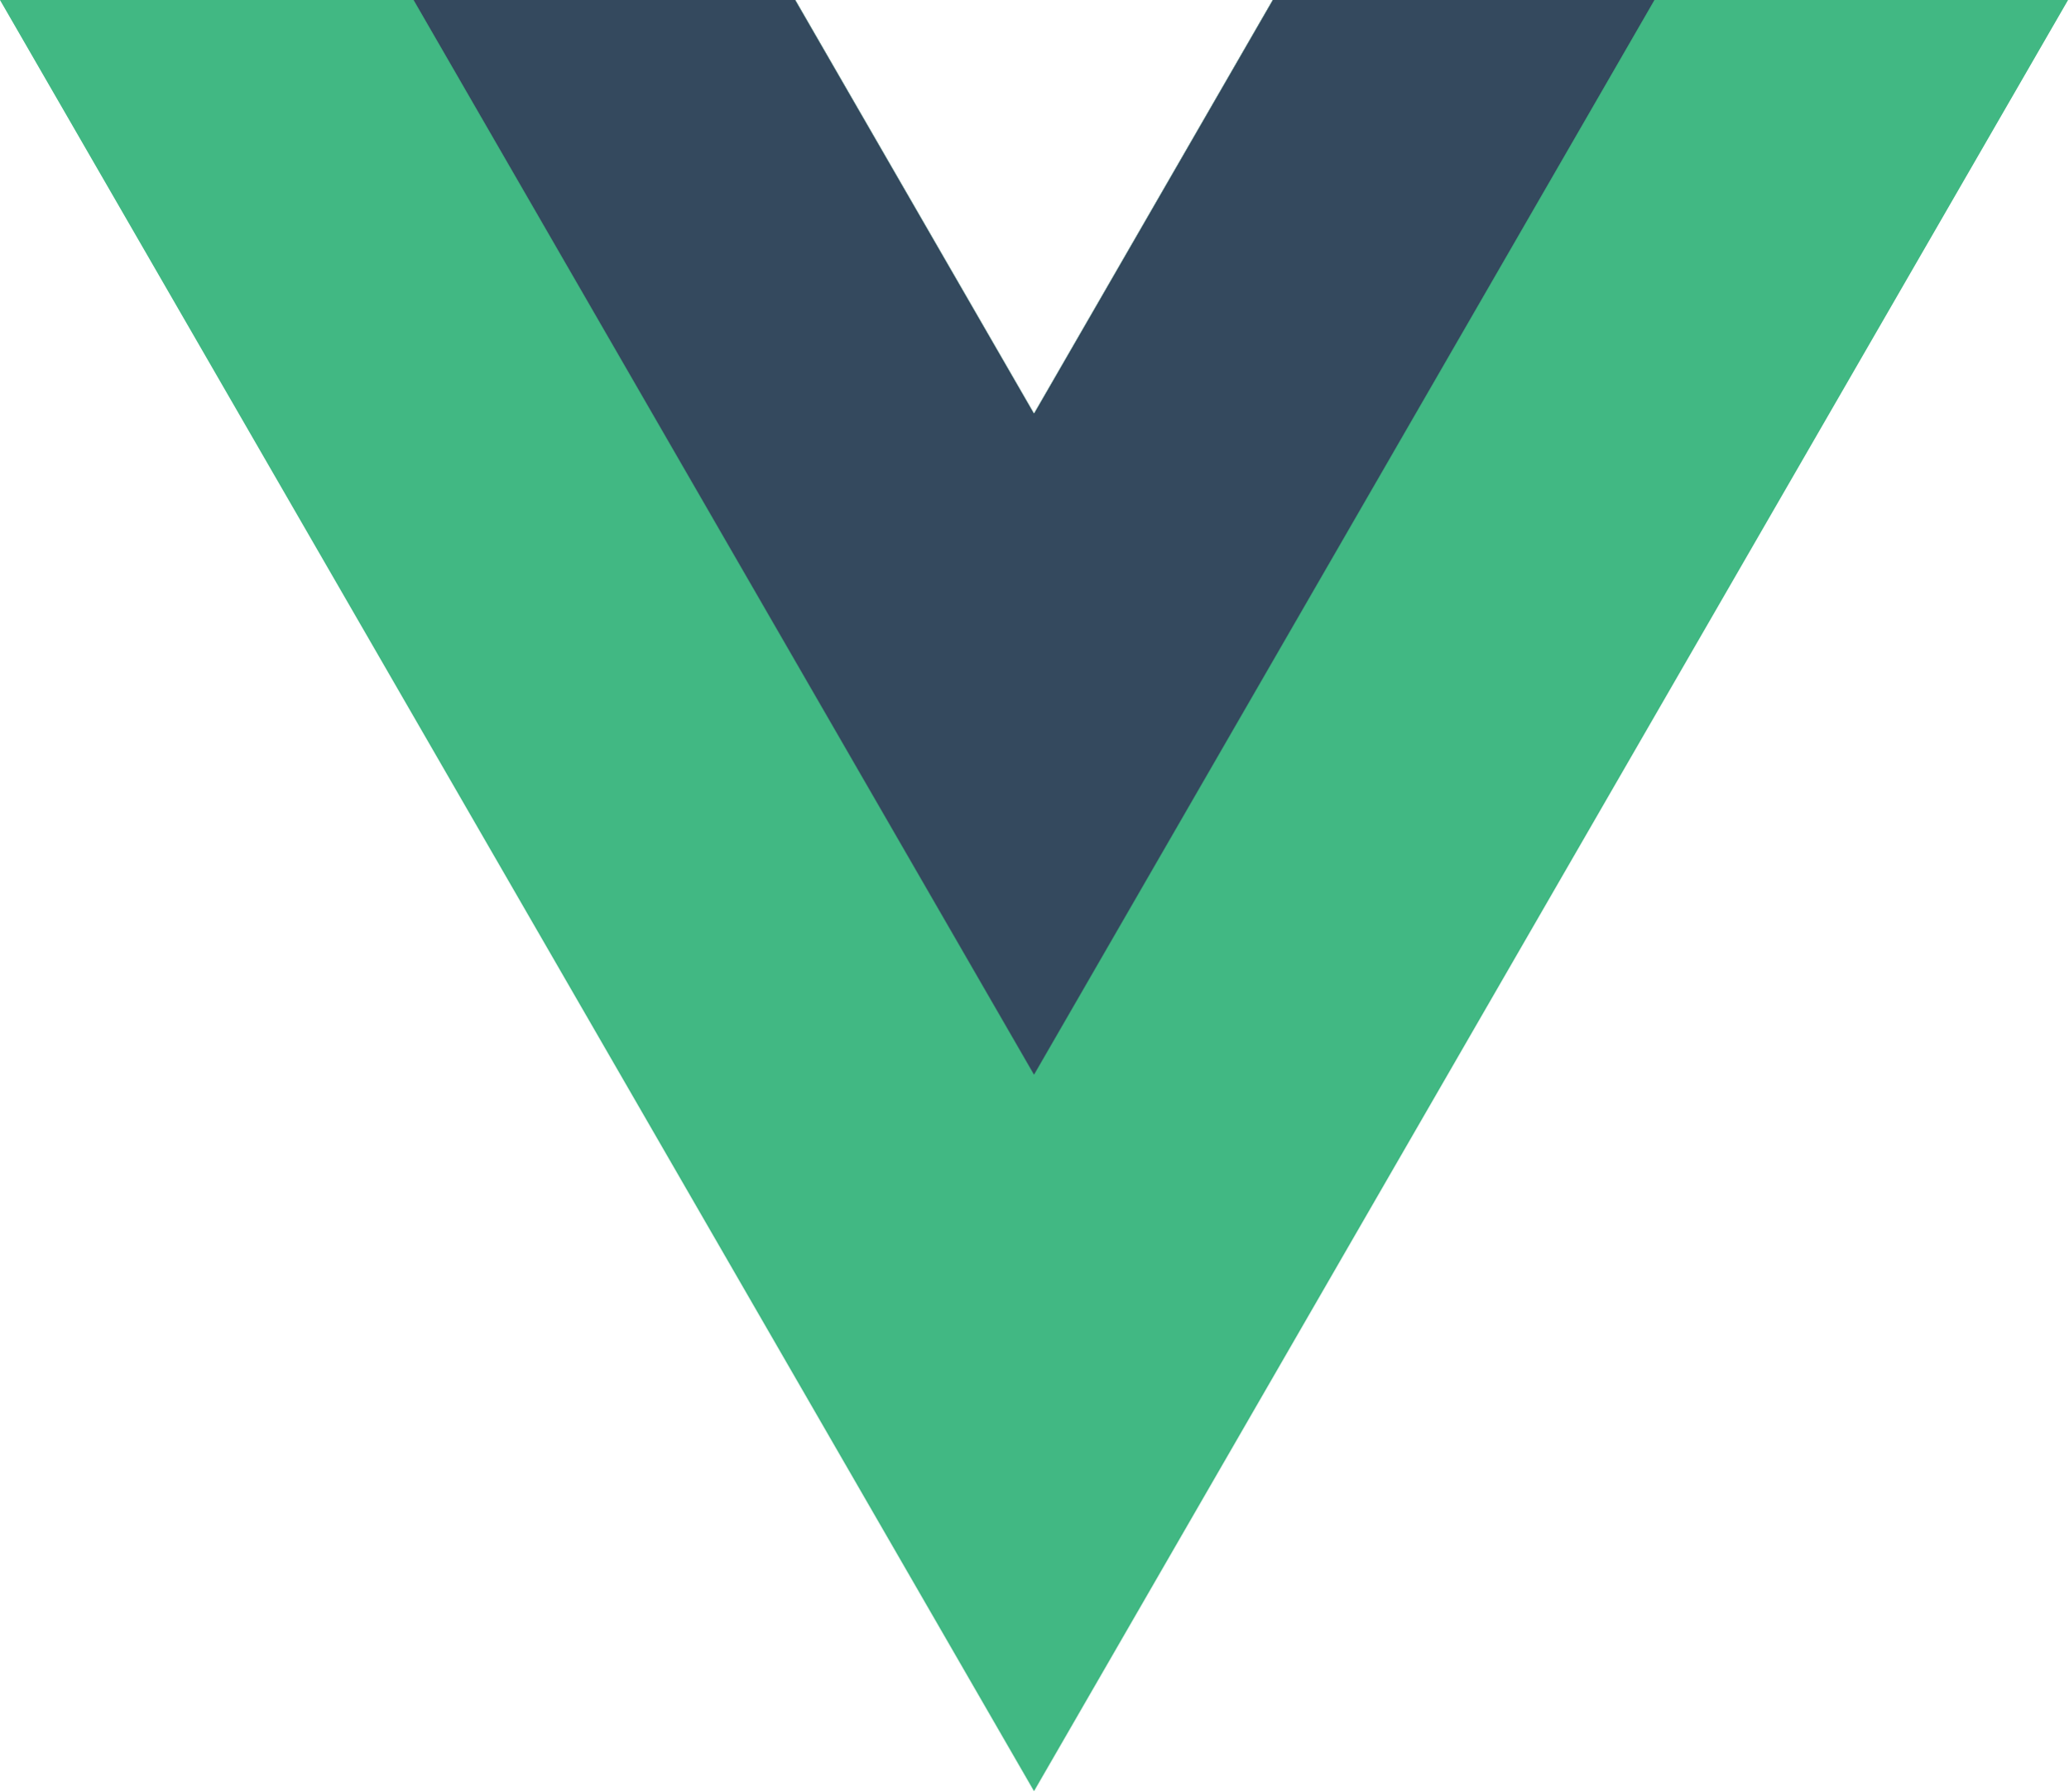
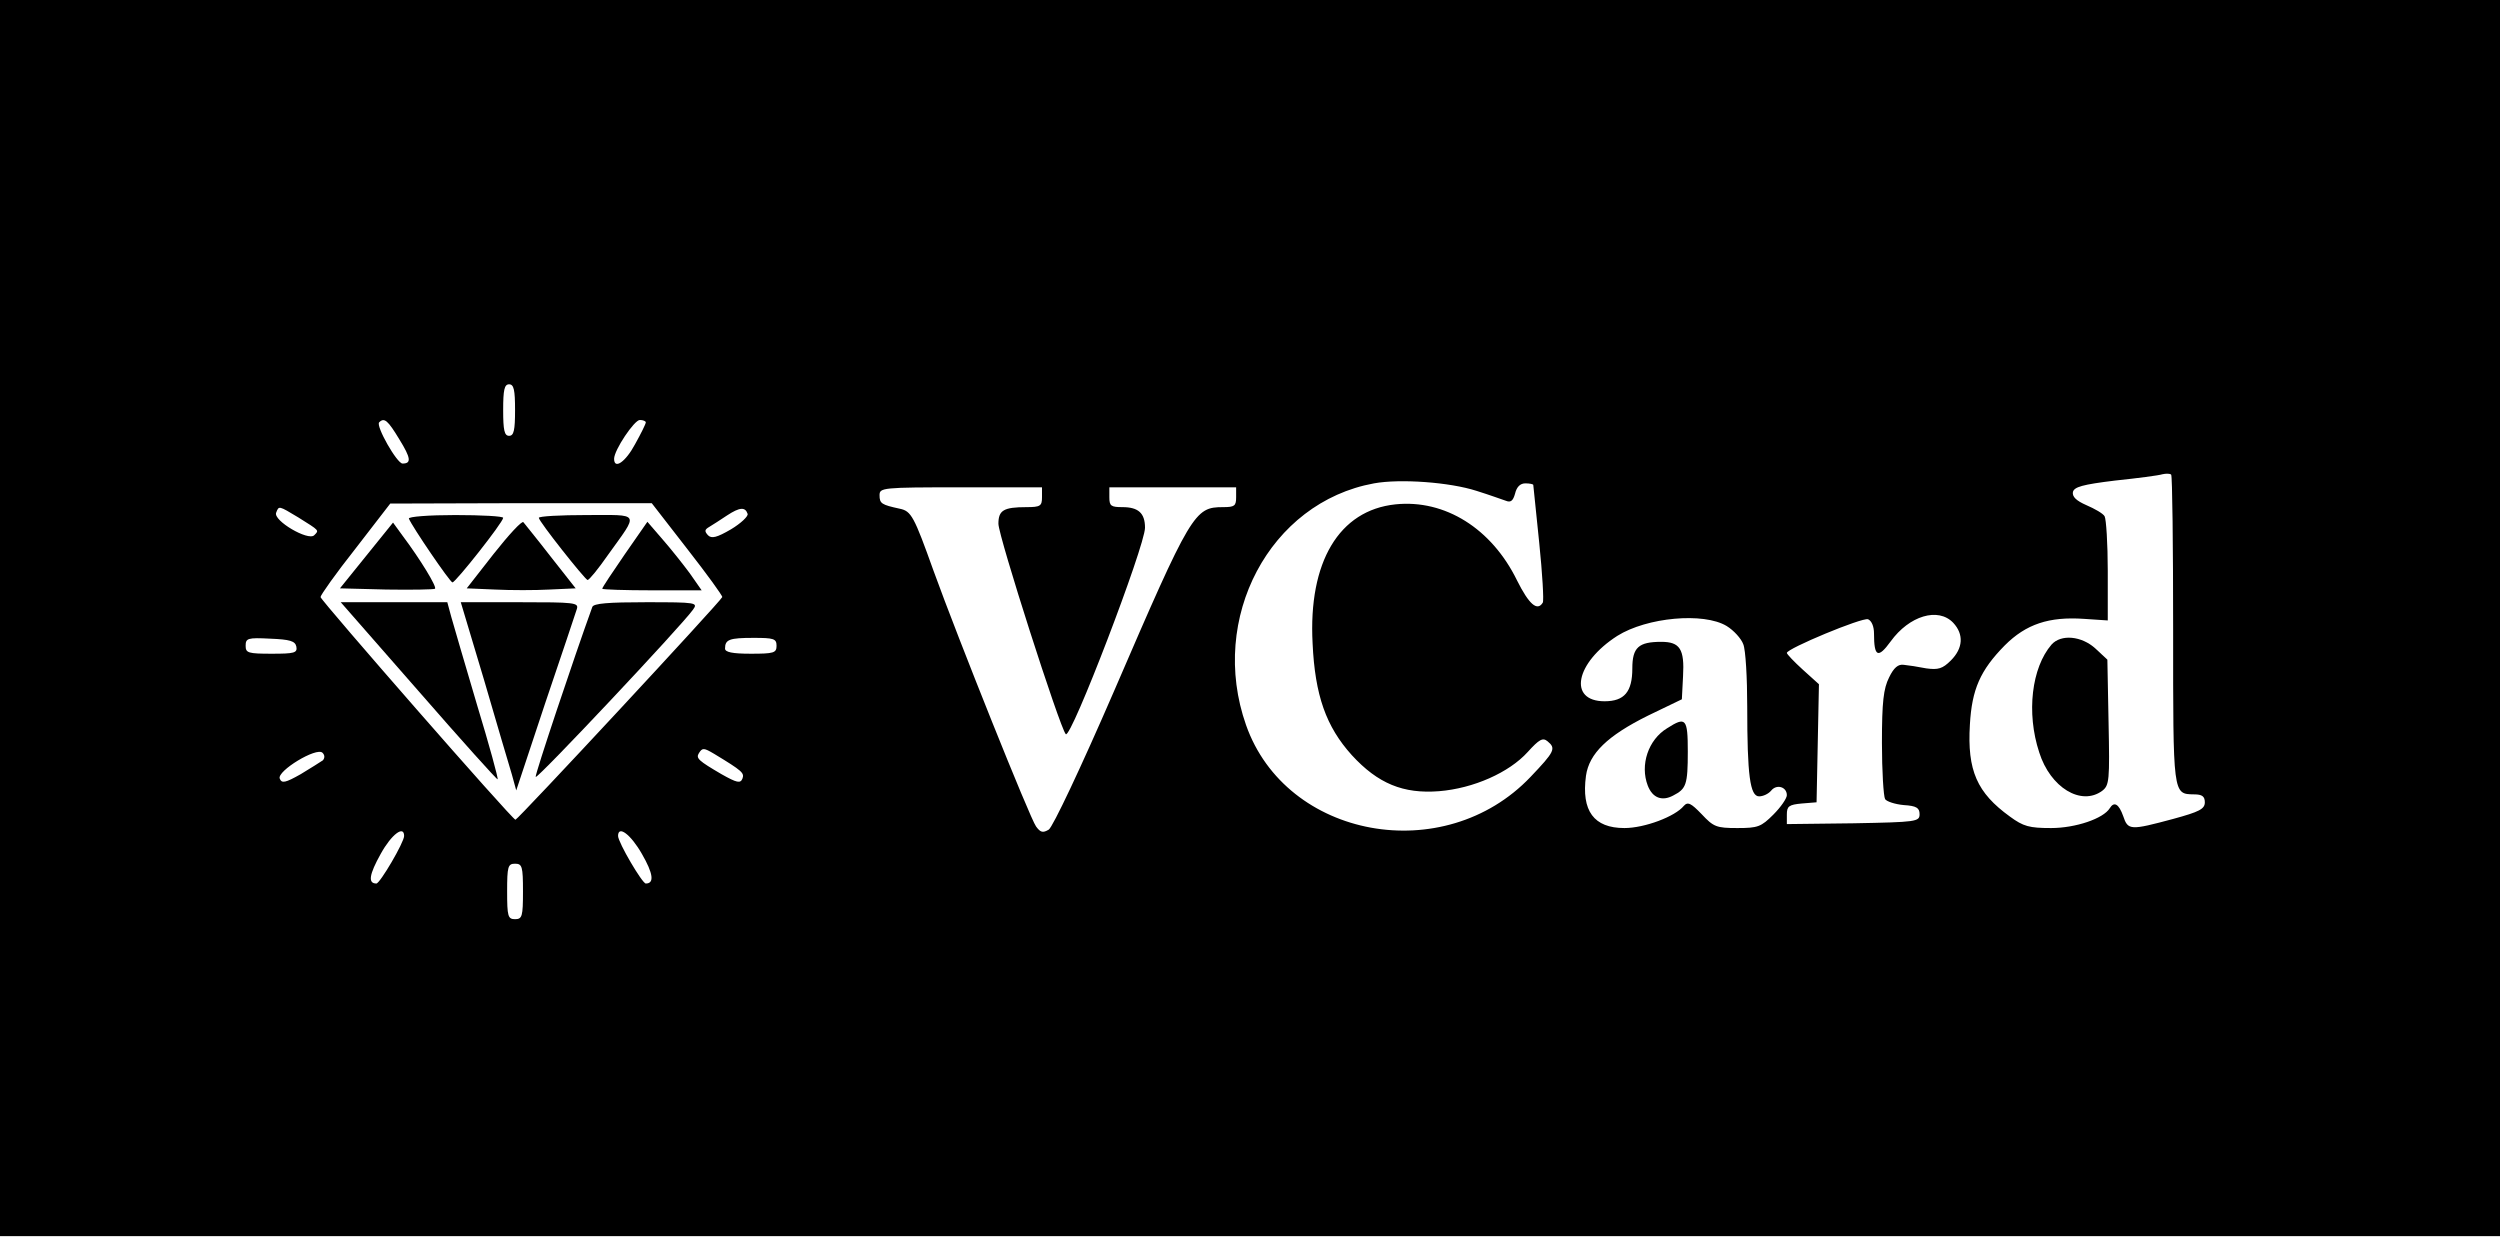
- <svg xmlns="http://www.w3.org/2000/svg" viewBox="0 0 261.76 226.69">
-   <path d="M161.096.001l-30.225 52.351L100.647.001H-.005l130.877 226.688L261.749.001z" fill="#41b883" />
-   <path d="M161.096.001l-30.225 52.351L100.647.001H52.346l78.526 136.01L209.398.001z" fill="#34495e" />
+ <svg xmlns="http://www.w3.org/2000/svg" version="1.0" width="631pt" height="312pt" viewBox="0 0 631 312" preserveAspectRatio="xMidYMid meet">
+   <g transform="translate(0,312) scale(0.1,-0.1)" fill="#000000" stroke="none">
+     <path d="M0 1560 l0 -1560 3155 0 3155 0 0 1560 0 1560 -3155 0 -3155 0 0 -1560z m1300 525 c0 -51 -3 -65 -15 -65 -12 0 -15 14 -15 65 0 51 3 65 15 65 12 0 15 -14 15 -65z m-292 -74 c29 -47 31 -61 8 -61 -14 0 -68 95 -59 104 13 13 22 5 51 -43z m622 43 c0 -4 -12 -28 -27 -55 -24 -45 -53 -65 -53 -37 0 22 51 98 65 98 8 0 15 -3 15 -6z m3855 -524 c0 -419 -1 -414 53 -415 20 0 27 -5 27 -20 0 -17 -14 -24 -80 -42 -108 -29 -114 -29 -126 7 -11 31 -23 38 -34 20 -16 -26 -86 -50 -148 -50 -55 0 -70 4 -104 29 -83 60 -108 116 -101 232 5 89 26 137 88 200 54 54 112 73 200 67 l60 -4 0 125 c0 69 -4 131 -8 138 -4 7 -25 19 -46 28 -25 11 -36 21 -34 33 3 13 24 19 106 29 57 6 111 13 120 16 9 2 19 2 22 -1 3 -2 5 -179 5 -392z m-1758 351 c32 -10 65 -22 74 -25 12 -5 18 0 23 18 4 17 13 26 26 26 11 0 20 -2 20 -4 0 -2 7 -68 15 -146 8 -78 12 -146 9 -151 -14 -23 -35 -4 -65 56 -64 131 -182 205 -307 192 -142 -15 -220 -145 -209 -351 6 -131 34 -210 99 -282 66 -72 130 -98 220 -91 87 7 177 47 224 99 29 32 38 37 50 27 22 -18 18 -26 -43 -90 -218 -229 -617 -156 -718 131 -95 270 60 562 323 610 66 12 191 3 259 -19z m-1097 -16 c0 -22 -4 -25 -39 -25 -58 0 -71 -8 -71 -42 0 -31 155 -515 170 -531 13 -14 200 475 200 521 0 37 -17 52 -57 52 -29 0 -33 3 -33 25 l0 25 160 0 160 0 0 -25 c0 -22 -4 -25 -33 -25 -72 0 -80 -12 -275 -464 -84 -194 -155 -344 -165 -350 -15 -9 -21 -7 -32 8 -15 20 -196 472 -259 646 -49 137 -56 150 -85 156 -46 10 -51 13 -51 34 0 19 6 20 205 20 l205 0 0 -25z m-895 -131 c50 -64 89 -118 88 -121 -3 -10 -517 -563 -522 -562 -8 0 -490 552 -492 562 0 5 39 60 88 122 l88 114 330 1 330 0 90 -116z m-982 80 c54 -34 53 -32 40 -45 -15 -15 -104 37 -96 57 7 18 6 18 56 -12z m1134 9 c2 -6 -17 -24 -42 -39 -36 -21 -49 -24 -58 -15 -9 10 -9 14 3 21 8 5 29 18 45 29 32 21 46 22 52 4z m3043 -275 c27 -29 25 -64 -6 -95 -21 -21 -32 -24 -62 -20 -20 4 -46 8 -57 9 -14 2 -25 -7 -37 -32 -14 -28 -18 -61 -18 -165 0 -71 4 -135 8 -142 4 -6 25 -13 47 -15 32 -2 40 -7 40 -23 0 -19 -8 -20 -167 -23 l-168 -2 0 24 c0 21 5 25 38 28 l37 3 3 149 3 149 -41 37 c-22 20 -40 39 -40 42 0 11 190 90 205 85 9 -4 15 -18 15 -36 0 -59 10 -64 42 -20 47 65 120 87 158 47z m-572 -8 c18 -11 37 -32 42 -46 6 -14 10 -85 10 -158 0 -173 7 -226 30 -226 10 0 23 6 30 14 14 18 40 10 40 -11 0 -8 -15 -30 -34 -49 -31 -31 -39 -34 -91 -34 -53 0 -60 3 -90 35 -27 28 -35 32 -45 21 -22 -27 -99 -56 -150 -56 -77 0 -109 43 -97 132 8 56 54 101 157 152 l85 41 3 58 c4 69 -8 87 -55 87 -57 0 -73 -14 -73 -67 0 -59 -20 -83 -70 -83 -93 0 -74 97 32 165 75 47 218 60 276 25z m-3610 -52 c3 -16 -5 -18 -62 -18 -60 0 -66 2 -66 20 0 19 5 21 62 18 50 -2 63 -6 66 -20z m1212 2 c0 -18 -7 -20 -65 -20 -47 0 -65 4 -65 13 0 23 11 27 72 27 51 0 58 -2 58 -20z m-1145 -289 c-6 -4 -31 -20 -56 -35 -39 -22 -48 -24 -53 -11 -7 19 93 80 108 65 6 -6 6 -13 1 -19z m988 16 c71 -43 76 -48 71 -62 -5 -13 -14 -11 -53 11 -58 34 -65 40 -57 53 9 14 12 14 39 -2z m-783 -207 c0 -16 -61 -120 -70 -120 -22 0 -18 23 11 75 27 49 59 73 59 45z m600 -45 c29 -50 32 -75 10 -75 -9 0 -70 104 -70 120 0 28 32 4 60 -45z m-300 -95 c0 -63 -2 -70 -20 -70 -18 0 -20 7 -20 70 0 63 2 70 20 70 18 0 20 -7 20 -70z" />
+     <path d="M5178 1493 c-50 -58 -64 -172 -31 -272 28 -89 106 -136 159 -97 18 14 19 26 16 173 l-3 158 -30 28 c-35 32 -87 37 -111 10z" />
+     <path d="M1032 1811 c8 -20 104 -161 110 -161 8 0 128 152 128 163 0 4 -54 7 -121 7 -66 0 -119 -4 -117 -9z" />
+     <path d="M1360 1813 c0 -9 115 -154 123 -157 4 0 27 28 52 64 78 109 83 100 -55 100 -66 0 -120 -3 -120 -7z" />
+     <path d="M1246 1722 l-68 -87 71 -3 c40 -2 102 -2 138 0 l66 3 -63 80 c-34 44 -66 83 -69 87 -4 4 -37 -32 -75 -80z" />
+     <path d="M925 1718 l-67 -83 117 -3 c65 -1 120 0 123 2 5 5 -37 74 -82 134 l-24 33 -67 -83z" />
+     <path d="M1577 1721 c-31 -45 -57 -84 -57 -87 0 -2 57 -4 126 -4 l125 0 -30 43 c-17 23 -48 62 -69 86 l-38 44 -57 -82z" />
+     <path d="M1057 1375 c108 -124 198 -224 199 -222 2 2 -21 86 -52 188 -30 101 -59 201 -65 222 l-10 37 -135 0 -134 0 197 -225z" />
+     <path d="M1222 1403 c32 -109 63 -216 70 -238 l11 -40 73 220 c41 121 77 228 80 238 5 16 -6 17 -144 17 l-149 0 59 -197z" />
+     <path d="M1495 1588 c-46 -127 -145 -423 -143 -429 3 -7 367 380 397 422 13 18 10 19 -118 19 -96 0 -133 -3 -136 -12z" />
+     <path d="M4208 1282 c-48 -29 -69 -93 -49 -145 12 -31 36 -40 64 -25 33 17 37 27 37 111 0 84 -5 89 -52 59z" />
+   </g>
</svg>
